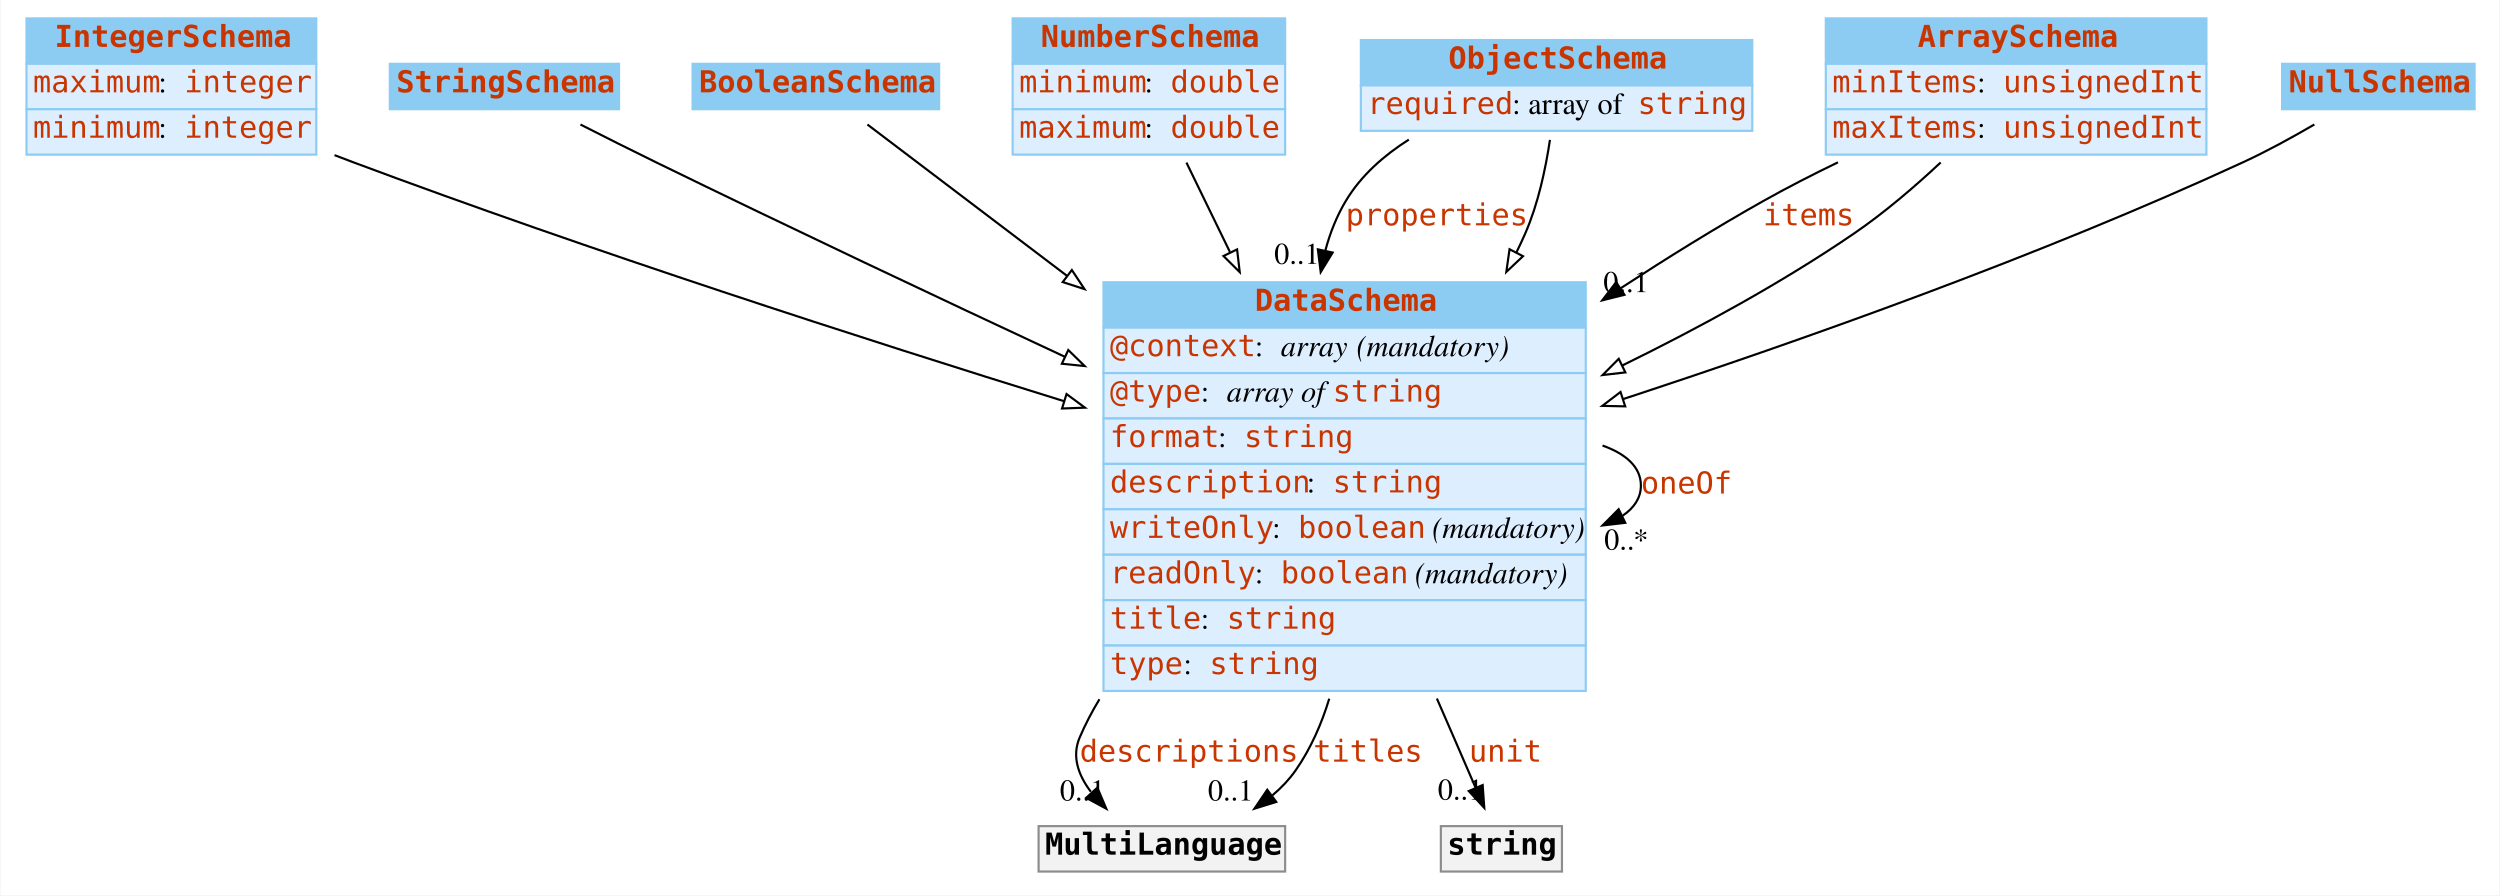
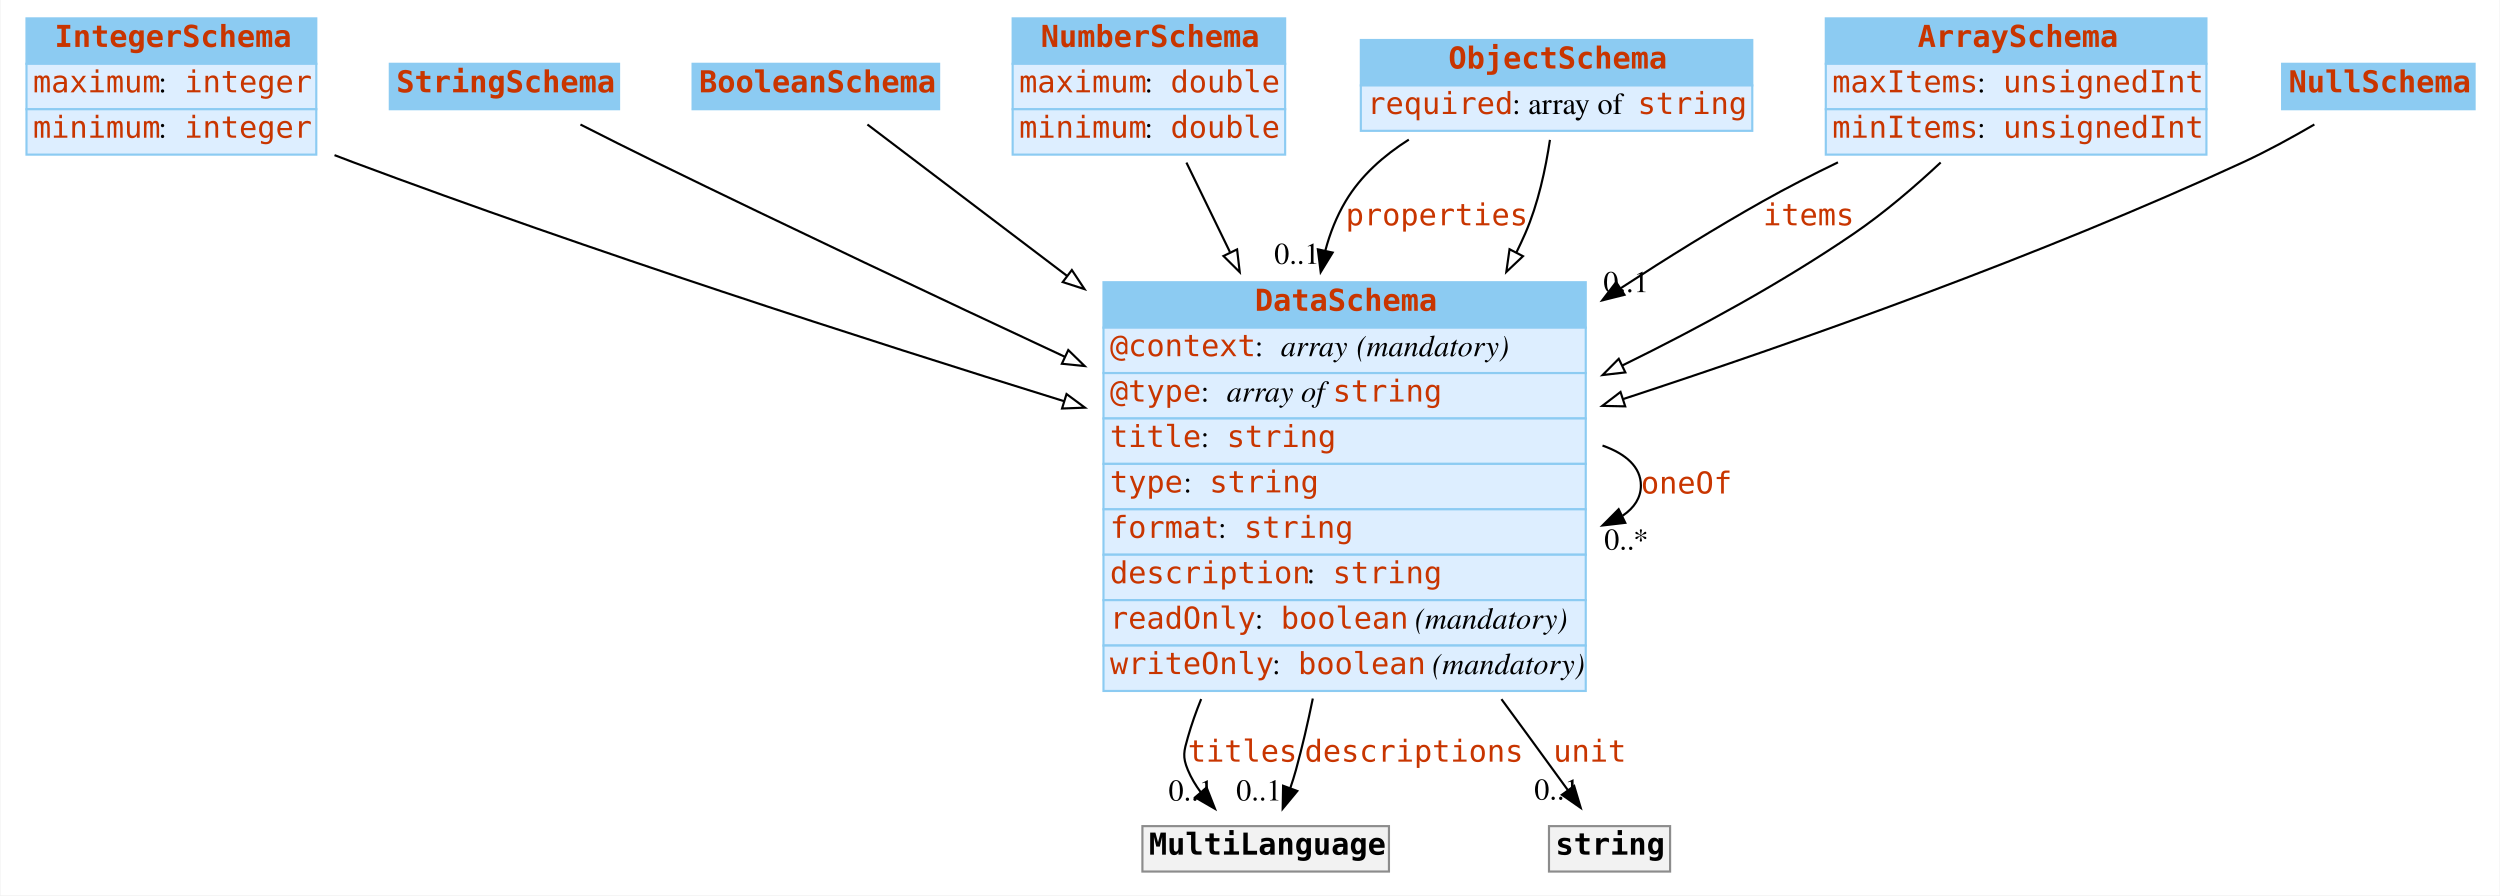
<svg xmlns="http://www.w3.org/2000/svg" width="1156pt" height="414pt" viewBox="0.00 0.00 1155.50 414.00">
  <g id="graph0" class="graph" transform="scale(1 1) rotate(0) translate(4 410)">
    <polygon fill="#ffffff" stroke="transparent" points="-4,4 -4,-410 1151.5,-410 1151.5,4 -4,4" />
    <g id="node1" class="node">
      <polygon fill="#8ccbf2" stroke="transparent" points="8,-380.5 8,-401.5 142,-401.5 142,-380.5 8,-380.5" />
      <polygon fill="none" stroke="#8ccbf2" points="8,-380.5 8,-401.5 142,-401.5 142,-380.5 8,-380.5" />
      <text text-anchor="start" x="21" y="-388.3" font-family="mono" font-weight="bold" font-size="14.00" fill="#c83500">IntegerSchema</text>
      <polygon fill="#ddeeff" stroke="transparent" points="8,-359.5 8,-380.5 142,-380.5 142,-359.5 8,-359.5" />
      <polygon fill="none" stroke="#8ccbf2" points="8,-359.5 8,-380.5 142,-380.5 142,-359.5 8,-359.5" />
      <text text-anchor="start" x="11" y="-367.3" font-family="mono" font-size="14.00" fill="#c83500">maximum</text>
      <text text-anchor="start" x="69" y="-367.3" font-family="Times,serif" font-size="14.00" fill="#000000"> : </text>
      <text text-anchor="start" x="81" y="-367.3" font-family="mono" font-size="14.00" fill="#c83500">integer</text>
      <polygon fill="#ddeeff" stroke="transparent" points="8,-338.5 8,-359.5 142,-359.5 142,-338.5 8,-338.5" />
      <polygon fill="none" stroke="#8ccbf2" points="8,-338.5 8,-359.5 142,-359.5 142,-338.5 8,-338.5" />
      <text text-anchor="start" x="11" y="-346.3" font-family="mono" font-size="14.00" fill="#c83500">minimum</text>
      <text text-anchor="start" x="69" y="-346.3" font-family="Times,serif" font-size="14.00" fill="#000000"> : </text>
      <text text-anchor="start" x="81" y="-346.3" font-family="mono" font-size="14.00" fill="#c83500">integer</text>
    </g>
    <g id="node8" class="node">
      <polygon fill="#8ccbf2" stroke="transparent" points="506,-258.5 506,-279.5 729,-279.5 729,-258.5 506,-258.5" />
      <polygon fill="none" stroke="#8ccbf2" points="506,-258.5 506,-279.5 729,-279.5 729,-258.5 506,-258.5" />
      <text text-anchor="start" x="576" y="-266.3" font-family="mono" font-weight="bold" font-size="14.00" fill="#c83500">DataSchema</text>
      <polygon fill="#ddeeff" stroke="transparent" points="506,-237.5 506,-258.5 729,-258.5 729,-237.5 506,-237.5" />
      <polygon fill="none" stroke="#8ccbf2" points="506,-237.5 506,-258.5 729,-258.5 729,-237.5 506,-237.5" />
      <text text-anchor="start" x="509" y="-245.3" font-family="mono" font-size="14.00" fill="#c83500">@context</text>
      <text text-anchor="start" x="576" y="-245.3" font-family="Times,serif" font-size="14.00" fill="#000000"> : </text>
      <text text-anchor="start" x="588" y="-245.3" font-family="Times,serif" font-style="italic" font-size="14.00" fill="#000000">array</text>
      <text text-anchor="start" x="619" y="-245.3" font-family="Times,serif" font-size="14.00" fill="#000000"> </text>
      <text text-anchor="start" x="623" y="-245.3" font-family="Times,serif" font-style="italic" font-size="14.00" fill="#000000">(mandatory)</text>
      <polygon fill="#ddeeff" stroke="transparent" points="506,-216.5 506,-237.5 729,-237.5 729,-216.5 506,-216.5" />
      <polygon fill="none" stroke="#8ccbf2" points="506,-216.5 506,-237.5 729,-237.5 729,-216.5 506,-216.5" />
      <text text-anchor="start" x="509" y="-224.3" font-family="mono" font-size="14.00" fill="#c83500">@type</text>
      <text text-anchor="start" x="551" y="-224.3" font-family="Times,serif" font-size="14.00" fill="#000000"> : </text>
      <text text-anchor="start" x="563" y="-224.3" font-family="Times,serif" font-style="italic" font-size="14.00" fill="#000000">array of </text>
      <text text-anchor="start" x="612" y="-224.3" font-family="mono" font-size="14.00" fill="#c83500">string</text>
      <polygon fill="#ddeeff" stroke="transparent" points="506,-195.5 506,-216.5 729,-216.5 729,-195.5 506,-195.5" />
      <polygon fill="none" stroke="#8ccbf2" points="506,-195.5 506,-216.5 729,-216.5 729,-195.5 506,-195.5" />
-       <text text-anchor="start" x="509" y="-203.3" font-family="mono" font-size="14.00" fill="#c83500">format</text>
-       <text text-anchor="start" x="559" y="-203.3" font-family="Times,serif" font-size="14.00" fill="#000000"> : </text>
-       <text text-anchor="start" x="571" y="-203.3" font-family="mono" font-size="14.00" fill="#c83500">string</text>
+       <text text-anchor="start" x="509" y="-203.3" font-family="mono" font-size="14.00" fill="#c83500">title</text>
+       <text text-anchor="start" x="551" y="-203.3" font-family="Times,serif" font-size="14.00" fill="#000000"> : </text>
+       <text text-anchor="start" x="563" y="-203.3" font-family="mono" font-size="14.00" fill="#c83500">string</text>
      <polygon fill="#ddeeff" stroke="transparent" points="506,-174.5 506,-195.5 729,-195.5 729,-174.5 506,-174.5" />
      <polygon fill="none" stroke="#8ccbf2" points="506,-174.5 506,-195.5 729,-195.5 729,-174.5 506,-174.5" />
-       <text text-anchor="start" x="509" y="-182.3" font-family="mono" font-size="14.00" fill="#c83500">description</text>
-       <text text-anchor="start" x="600" y="-182.3" font-family="Times,serif" font-size="14.00" fill="#000000"> : </text>
-       <text text-anchor="start" x="612" y="-182.3" font-family="mono" font-size="14.00" fill="#c83500">string</text>
+       <text text-anchor="start" x="509" y="-182.3" font-family="mono" font-size="14.00" fill="#c83500">type</text>
+       <text text-anchor="start" x="543" y="-182.3" font-family="Times,serif" font-size="14.00" fill="#000000"> : </text>
+       <text text-anchor="start" x="555" y="-182.3" font-family="mono" font-size="14.00" fill="#c83500">string</text>
      <polygon fill="#ddeeff" stroke="transparent" points="506,-153.5 506,-174.5 729,-174.5 729,-153.5 506,-153.5" />
      <polygon fill="none" stroke="#8ccbf2" points="506,-153.5 506,-174.5 729,-174.5 729,-153.5 506,-153.5" />
-       <text text-anchor="start" x="509" y="-161.3" font-family="mono" font-size="14.00" fill="#c83500">writeOnly</text>
-       <text text-anchor="start" x="584" y="-161.3" font-family="Times,serif" font-size="14.00" fill="#000000"> : </text>
-       <text text-anchor="start" x="596" y="-161.3" font-family="mono" font-size="14.00" fill="#c83500">boolean</text>
-       <text text-anchor="start" x="654" y="-161.3" font-family="Times,serif" font-size="14.00" fill="#000000"> </text>
-       <text text-anchor="start" x="658" y="-161.3" font-family="Times,serif" font-style="italic" font-size="14.00" fill="#000000">(mandatory)</text>
+       <text text-anchor="start" x="509" y="-161.3" font-family="mono" font-size="14.00" fill="#c83500">format</text>
+       <text text-anchor="start" x="559" y="-161.3" font-family="Times,serif" font-size="14.00" fill="#000000"> : </text>
+       <text text-anchor="start" x="571" y="-161.3" font-family="mono" font-size="14.00" fill="#c83500">string</text>
      <polygon fill="#ddeeff" stroke="transparent" points="506,-132.5 506,-153.5 729,-153.5 729,-132.5 506,-132.5" />
      <polygon fill="none" stroke="#8ccbf2" points="506,-132.5 506,-153.5 729,-153.5 729,-132.5 506,-132.5" />
-       <text text-anchor="start" x="509" y="-140.3" font-family="mono" font-size="14.00" fill="#c83500">readOnly</text>
-       <text text-anchor="start" x="576" y="-140.3" font-family="Times,serif" font-size="14.00" fill="#000000"> : </text>
-       <text text-anchor="start" x="588" y="-140.3" font-family="mono" font-size="14.00" fill="#c83500">boolean</text>
-       <text text-anchor="start" x="646" y="-140.3" font-family="Times,serif" font-size="14.00" fill="#000000"> </text>
-       <text text-anchor="start" x="650" y="-140.3" font-family="Times,serif" font-style="italic" font-size="14.00" fill="#000000">(mandatory)</text>
+       <text text-anchor="start" x="509" y="-140.3" font-family="mono" font-size="14.00" fill="#c83500">description</text>
+       <text text-anchor="start" x="600" y="-140.3" font-family="Times,serif" font-size="14.00" fill="#000000"> : </text>
+       <text text-anchor="start" x="612" y="-140.3" font-family="mono" font-size="14.00" fill="#c83500">string</text>
      <polygon fill="#ddeeff" stroke="transparent" points="506,-111.5 506,-132.5 729,-132.5 729,-111.5 506,-111.5" />
      <polygon fill="none" stroke="#8ccbf2" points="506,-111.5 506,-132.5 729,-132.5 729,-111.5 506,-111.5" />
-       <text text-anchor="start" x="509" y="-119.3" font-family="mono" font-size="14.00" fill="#c83500">title</text>
-       <text text-anchor="start" x="551" y="-119.3" font-family="Times,serif" font-size="14.00" fill="#000000"> : </text>
-       <text text-anchor="start" x="563" y="-119.3" font-family="mono" font-size="14.00" fill="#c83500">string</text>
+       <text text-anchor="start" x="509" y="-119.3" font-family="mono" font-size="14.00" fill="#c83500">readOnly</text>
+       <text text-anchor="start" x="576" y="-119.3" font-family="Times,serif" font-size="14.00" fill="#000000"> : </text>
+       <text text-anchor="start" x="588" y="-119.3" font-family="mono" font-size="14.00" fill="#c83500">boolean</text>
+       <text text-anchor="start" x="646" y="-119.3" font-family="Times,serif" font-size="14.00" fill="#000000"> </text>
+       <text text-anchor="start" x="650" y="-119.3" font-family="Times,serif" font-style="italic" font-size="14.00" fill="#000000">(mandatory)</text>
      <polygon fill="#ddeeff" stroke="transparent" points="506,-90.5 506,-111.5 729,-111.5 729,-90.5 506,-90.5" />
      <polygon fill="none" stroke="#8ccbf2" points="506,-90.5 506,-111.5 729,-111.5 729,-90.5 506,-90.5" />
-       <text text-anchor="start" x="509" y="-98.3" font-family="mono" font-size="14.00" fill="#c83500">type</text>
-       <text text-anchor="start" x="543" y="-98.3" font-family="Times,serif" font-size="14.00" fill="#000000"> : </text>
-       <text text-anchor="start" x="555" y="-98.3" font-family="mono" font-size="14.00" fill="#c83500">string</text>
-     </g>
-     <g id="edge7" class="edge">
+       <text text-anchor="start" x="509" y="-98.3" font-family="mono" font-size="14.00" fill="#c83500">writeOnly</text>
+       <text text-anchor="start" x="584" y="-98.3" font-family="Times,serif" font-size="14.00" fill="#000000"> : </text>
+       <text text-anchor="start" x="596" y="-98.3" font-family="mono" font-size="14.00" fill="#c83500">boolean</text>
+       <text text-anchor="start" x="654" y="-98.3" font-family="Times,serif" font-size="14.00" fill="#000000"> </text>
+       <text text-anchor="start" x="658" y="-98.3" font-family="Times,serif" font-style="italic" font-size="14.00" fill="#000000">(mandatory)</text>
+     </g>
+     <g id="edge8" class="edge">
      <path fill="none" stroke="#000000" d="M150.436,-338.265C153.32,-337.146 156.182,-336.053 159,-335 268.723,-293.99 395.46,-253.109 487.76,-224.489" />
      <polygon fill="#ffffff" stroke="#000000" points="488.91,-227.797 497.428,-221.497 486.84,-221.11 488.91,-227.797" />
    </g>
    <g id="node2" class="node">
      <polygon fill="#8ccbf2" stroke="transparent" points="176,-359.5 176,-380.5 282,-380.5 282,-359.5 176,-359.5" />
      <polygon fill="none" stroke="#8ccbf2" points="176,-359.5 176,-380.5 282,-380.5 282,-359.5 176,-359.5" />
      <text text-anchor="start" x="179" y="-367.3" font-family="mono" font-weight="bold" font-size="14.00" fill="#c83500">StringSchema</text>
    </g>
    <g id="edge13" class="edge">
      <path fill="none" stroke="#000000" d="M264.149,-352.416C275.262,-346.768 287.613,-340.562 299,-335 360.917,-304.754 430.105,-272.093 488.094,-245.037" />
      <polygon fill="#ffffff" stroke="#000000" points="489.717,-248.142 497.301,-240.744 486.759,-241.797 489.717,-248.142" />
    </g>
    <g id="node3" class="node">
      <polygon fill="#8ccbf2" stroke="transparent" points="316,-359.5 316,-380.5 430,-380.5 430,-359.5 316,-359.5" />
      <polygon fill="none" stroke="#8ccbf2" points="316,-359.5 316,-380.5 430,-380.5 430,-359.5 316,-359.5" />
      <text text-anchor="start" x="319" y="-367.3" font-family="mono" font-weight="bold" font-size="14.00" fill="#c83500">BooleanSchema</text>
    </g>
    <g id="edge10" class="edge">
      <path fill="none" stroke="#000000" d="M396.84,-352.425C418.97,-335.646 453.748,-309.277 489.183,-282.41" />
      <polygon fill="#ffffff" stroke="#000000" points="491.375,-285.141 497.229,-276.31 487.146,-279.563 491.375,-285.141" />
    </g>
    <g id="node4" class="node">
      <polygon fill="#8ccbf2" stroke="transparent" points="464,-380.5 464,-401.5 590,-401.5 590,-380.5 464,-380.5" />
      <polygon fill="none" stroke="#8ccbf2" points="464,-380.5 464,-401.5 590,-401.5 590,-380.5 464,-380.5" />
      <text text-anchor="start" x="477" y="-388.3" font-family="mono" font-weight="bold" font-size="14.00" fill="#c83500">NumberSchema</text>
      <polygon fill="#ddeeff" stroke="transparent" points="464,-359.5 464,-380.5 590,-380.5 590,-359.5 464,-359.5" />
      <polygon fill="none" stroke="#8ccbf2" points="464,-359.5 464,-380.5 590,-380.5 590,-359.5 464,-359.5" />
-       <text text-anchor="start" x="467" y="-367.3" font-family="mono" font-size="14.00" fill="#c83500">minimum</text>
+       <text text-anchor="start" x="467" y="-367.3" font-family="mono" font-size="14.00" fill="#c83500">maximum</text>
      <text text-anchor="start" x="525" y="-367.3" font-family="Times,serif" font-size="14.00" fill="#000000"> : </text>
      <text text-anchor="start" x="537" y="-367.3" font-family="mono" font-size="14.00" fill="#c83500">double</text>
      <polygon fill="#ddeeff" stroke="transparent" points="464,-338.5 464,-359.5 590,-359.5 590,-338.5 464,-338.5" />
      <polygon fill="none" stroke="#8ccbf2" points="464,-338.5 464,-359.5 590,-359.5 590,-338.5 464,-338.5" />
-       <text text-anchor="start" x="467" y="-346.3" font-family="mono" font-size="14.00" fill="#c83500">maximum</text>
+       <text text-anchor="start" x="467" y="-346.3" font-family="mono" font-size="14.00" fill="#c83500">minimum</text>
      <text text-anchor="start" x="525" y="-346.3" font-family="Times,serif" font-size="14.00" fill="#000000"> : </text>
      <text text-anchor="start" x="537" y="-346.3" font-family="mono" font-size="14.00" fill="#c83500">double</text>
    </g>
-     <g id="edge9" class="edge">
+     <g id="edge7" class="edge">
      <path fill="none" stroke="#000000" d="M544.353,-334.83C550.275,-322.657 557.24,-308.34 564.472,-293.474" />
      <polygon fill="#ffffff" stroke="#000000" points="567.775,-294.685 569.003,-284.161 561.481,-291.622 567.775,-294.685" />
    </g>
    <g id="node5" class="node">
      <polygon fill="#8ccbf2" stroke="transparent" points="625,-370.5 625,-391.5 806,-391.5 806,-370.5 625,-370.5" />
      <polygon fill="none" stroke="#8ccbf2" points="625,-370.5 625,-391.5 806,-391.5 806,-370.5 625,-370.5" />
      <text text-anchor="start" x="665.5" y="-378.3" font-family="mono" font-weight="bold" font-size="14.00" fill="#c83500">ObjectSchema</text>
      <polygon fill="#ddeeff" stroke="transparent" points="625,-349.5 625,-370.5 806,-370.5 806,-349.5 625,-349.5" />
      <polygon fill="none" stroke="#8ccbf2" points="625,-349.5 625,-370.5 806,-370.5 806,-349.5 625,-349.5" />
      <text text-anchor="start" x="628" y="-357.3" font-family="mono" font-size="14.00" fill="#c83500">required</text>
      <text text-anchor="start" x="695" y="-357.3" font-family="Times,serif" font-size="14.00" fill="#000000"> : array of </text>
      <text text-anchor="start" x="753" y="-357.3" font-family="mono" font-size="14.00" fill="#c83500">string</text>
    </g>
    <g id="edge1" class="edge">
      <path fill="none" stroke="#000000" d="M647.192,-345.442C635.56,-338.071 624.987,-328.731 618,-317 613.764,-309.888 610.708,-302.153 608.582,-294.114" />
      <polygon fill="#000000" stroke="#000000" points="611.969,-293.213 606.435,-284.178 605.127,-294.692 611.969,-293.213" />
      <text text-anchor="start" x="618" y="-305.8" font-family="mono" font-size="14.00" fill="#c83500">properties</text>
      <text text-anchor="middle" x="595.435" y="-287.978" font-family="Times,serif" font-size="14.00" fill="#000000">0..1</text>
    </g>
    <g id="edge12" class="edge">
      <path fill="none" stroke="#000000" d="M712.444,-345.316C710.46,-332.021 706.994,-315.674 701,-302 699.739,-299.124 698.399,-296.249 696.991,-293.382" />
      <polygon fill="#ffffff" stroke="#000000" points="699.976,-291.535 692.273,-284.261 693.758,-294.751 699.976,-291.535" />
    </g>
    <g id="node6" class="node">
      <polygon fill="#8ccbf2" stroke="transparent" points="840,-380.5 840,-401.5 1016,-401.5 1016,-380.5 840,-380.5" />
      <polygon fill="none" stroke="#8ccbf2" points="840,-380.5 840,-401.5 1016,-401.5 1016,-380.5 840,-380.5" />
      <text text-anchor="start" x="882.5" y="-388.3" font-family="mono" font-weight="bold" font-size="14.00" fill="#c83500">ArraySchema</text>
      <polygon fill="#ddeeff" stroke="transparent" points="840,-359.5 840,-380.5 1016,-380.5 1016,-359.5 840,-359.5" />
      <polygon fill="none" stroke="#8ccbf2" points="840,-359.5 840,-380.5 1016,-380.5 1016,-359.5 840,-359.5" />
-       <text text-anchor="start" x="843" y="-367.3" font-family="mono" font-size="14.00" fill="#c83500">minItems</text>
+       <text text-anchor="start" x="843" y="-367.3" font-family="mono" font-size="14.00" fill="#c83500">maxItems</text>
      <text text-anchor="start" x="910" y="-367.3" font-family="Times,serif" font-size="14.00" fill="#000000"> : </text>
      <text text-anchor="start" x="922" y="-367.3" font-family="mono" font-size="14.00" fill="#c83500">unsignedInt</text>
      <polygon fill="#ddeeff" stroke="transparent" points="840,-338.5 840,-359.5 1016,-359.5 1016,-338.5 840,-338.5" />
      <polygon fill="none" stroke="#8ccbf2" points="840,-338.5 840,-359.5 1016,-359.5 1016,-338.5 840,-338.5" />
-       <text text-anchor="start" x="843" y="-346.3" font-family="mono" font-size="14.00" fill="#c83500">maxItems</text>
+       <text text-anchor="start" x="843" y="-346.3" font-family="mono" font-size="14.00" fill="#c83500">minItems</text>
      <text text-anchor="start" x="910" y="-346.3" font-family="Times,serif" font-size="14.00" fill="#000000"> : </text>
      <text text-anchor="start" x="922" y="-346.3" font-family="mono" font-size="14.00" fill="#c83500">unsignedInt</text>
    </g>
    <g id="edge2" class="edge">
      <path fill="none" stroke="#000000" d="M845.622,-334.938C833.843,-329.247 822,-323.186 811,-317 789.24,-304.763 766.767,-290.838 745.172,-276.737" />
      <polygon fill="#000000" stroke="#000000" points="746.901,-273.685 736.623,-271.116 743.056,-279.534 746.901,-273.685" />
      <text text-anchor="start" x="811" y="-305.8" font-family="mono" font-size="14.00" fill="#c83500">items</text>
      <text text-anchor="middle" x="747.623" y="-274.916" font-family="Times,serif" font-size="14.00" fill="#000000">0..1</text>
    </g>
-     <g id="edge8" class="edge">
+     <g id="edge9" class="edge">
      <path fill="none" stroke="#000000" d="M893.111,-334.865C881.02,-323.57 866.978,-311.55 853,-302 819.871,-279.367 781.703,-258.554 745.851,-240.976" />
      <polygon fill="#ffffff" stroke="#000000" points="747.315,-237.796 736.79,-236.577 744.258,-244.093 747.315,-237.796" />
    </g>
    <g id="node7" class="node">
      <polygon fill="#8ccbf2" stroke="transparent" points="1051,-359.5 1051,-380.5 1140,-380.5 1140,-359.5 1051,-359.5" />
      <polygon fill="none" stroke="#8ccbf2" points="1051,-359.5 1051,-380.5 1140,-380.5 1140,-359.5 1051,-359.5" />
      <text text-anchor="start" x="1054" y="-367.3" font-family="mono" font-weight="bold" font-size="14.00" fill="#c83500">NullSchema</text>
    </g>
    <g id="edge11" class="edge">
      <path fill="none" stroke="#000000" d="M1065.913,-352.446C1055.708,-346.491 1044.036,-340.095 1033,-335 939.407,-291.792 829.501,-252.767 746.169,-225.432" />
      <polygon fill="#ffffff" stroke="#000000" points="747.247,-222.102 736.655,-222.324 745.074,-228.756 747.247,-222.102" />
    </g>
-     <g id="edge5" class="edge">
+     <g id="edge6" class="edge">
      <path fill="none" stroke="#000000" d="M736.75,-203.976C747.646,-200.135 754.5,-193.977 754.5,-185.5 754.5,-179.805 751.406,-175.156 746.071,-171.553" />
      <polygon fill="#000000" stroke="#000000" points="747.274,-168.247 736.75,-167.024 744.214,-174.543 747.274,-168.247" />
      <text text-anchor="start" x="754.5" y="-181.8" font-family="mono" font-size="14.00" fill="#c83500">oneOf</text>
      <text text-anchor="middle" x="747.75" y="-155.824" font-family="Times,serif" font-size="14.00" fill="#000000">0..*</text>
    </g>
    <g id="node9" class="node">
-       <polygon fill="#f2f2f2" stroke="transparent" points="476,-7 476,-28 590,-28 590,-7 476,-7" />
-       <polygon fill="none" stroke="#8c8c8c" points="476,-7 476,-28 590,-28 590,-7 476,-7" />
-       <text text-anchor="start" x="479" y="-14.8" font-family="mono" font-weight="bold" font-size="14.00" fill="#000000">MultiLanguage</text>
+       <polygon fill="#f2f2f2" stroke="transparent" points="524,-7 524,-28 638,-28 638,-7 524,-7" />
+       <polygon fill="none" stroke="#8c8c8c" points="524,-7 524,-28 638,-28 638,-7 524,-7" />
+       <text text-anchor="start" x="527" y="-14.8" font-family="mono" font-weight="bold" font-size="14.00" fill="#000000">MultiLanguage</text>
    </g>
    <g id="edge3" class="edge">
-       <path fill="none" stroke="#000000" d="M504.13,-86.662C500.67,-80.952 497.592,-75.058 495,-69 491.237,-60.203 494.375,-51.518 500.174,-43.877" />
-       <polygon fill="#000000" stroke="#000000" points="503.166,-45.79 507.311,-36.039 497.99,-41.077 503.166,-45.79" />
-       <text text-anchor="start" x="495" y="-57.8" font-family="mono" font-size="14.00" fill="#c83500">descriptions</text>
-       <text text-anchor="middle" x="496.311" y="-39.839" font-family="Times,serif" font-size="14.00" fill="#000000">0..1</text>
-     </g>
-     <g id="edge6" class="edge">
-       <path fill="none" stroke="#000000" d="M610.401,-86.93C606.822,-75.201 601.848,-63.898 595,-54 591.979,-49.634 588.244,-45.723 584.115,-42.237" />
-       <polygon fill="#000000" stroke="#000000" points="585.894,-39.199 575.778,-36.05 581.722,-44.82 585.894,-39.199" />
-       <text text-anchor="start" x="603" y="-57.8" font-family="mono" font-size="14.00" fill="#c83500">titles</text>
-       <text text-anchor="middle" x="564.778" y="-39.85" font-family="Times,serif" font-size="14.00" fill="#000000">0..1</text>
+       <path fill="none" stroke="#000000" d="M551.168,-86.761C548.778,-80.887 546.689,-74.947 545,-69 543.178,-62.587 542.449,-60.159 545,-54 546.517,-50.338 548.607,-46.854 551.023,-43.599" />
+       <polygon fill="#000000" stroke="#000000" points="553.688,-45.868 557.559,-36.005 548.383,-41.301 553.688,-45.868" />
+       <text text-anchor="start" x="545" y="-57.8" font-family="mono" font-size="14.00" fill="#c83500">titles</text>
+       <text text-anchor="middle" x="546.559" y="-39.805" font-family="Times,serif" font-size="14.00" fill="#000000">0..1</text>
+     </g>
+     <g id="edge5" class="edge">
+       <path fill="none" stroke="#000000" d="M602.792,-86.999C600.506,-75.796 597.915,-64.602 595,-54 594.233,-51.212 593.328,-48.341 592.351,-45.495" />
+       <polygon fill="#000000" stroke="#000000" points="595.616,-44.232 588.861,-36.069 589.052,-46.663 595.616,-44.232" />
+       <text text-anchor="start" x="599" y="-57.8" font-family="mono" font-size="14.00" fill="#c83500">descriptions</text>
+       <text text-anchor="middle" x="577.861" y="-39.869" font-family="Times,serif" font-size="14.00" fill="#000000">0..1</text>
    </g>
    <g id="node10" class="node">
-       <polygon fill="#f2f2f2" stroke="transparent" points="662,-7 662,-28 718,-28 718,-7 662,-7" />
-       <polygon fill="none" stroke="#8c8c8c" points="662,-7 662,-28 718,-28 718,-7 662,-7" />
-       <text text-anchor="start" x="665" y="-14.8" font-family="mono" font-weight="bold" font-size="14.00" fill="#000000">string</text>
+       <polygon fill="#f2f2f2" stroke="transparent" points="712,-7 712,-28 768,-28 768,-7 712,-7" />
+       <polygon fill="none" stroke="#8c8c8c" points="712,-7 712,-28 768,-28 768,-7 712,-7" />
+       <text text-anchor="start" x="715" y="-14.8" font-family="mono" font-weight="bold" font-size="14.00" fill="#000000">string</text>
    </g>
    <g id="edge4" class="edge">
-       <path fill="none" stroke="#000000" d="M660.165,-86.998C662.82,-80.909 665.448,-74.872 668,-69 671.26,-61.498 674.775,-53.368 678.019,-45.85" />
-       <polygon fill="#000000" stroke="#000000" points="681.337,-46.992 682.081,-36.423 674.909,-44.221 681.337,-46.992" />
-       <text text-anchor="start" x="675" y="-57.8" font-family="mono" font-size="14.00" fill="#c83500">unit</text>
-       <text text-anchor="middle" x="671.081" y="-40.223" font-family="Times,serif" font-size="14.00" fill="#000000">0..1</text>
+       <path fill="none" stroke="#000000" d="M690.015,-86.709C694.414,-80.72 698.769,-74.782 703,-69 708.788,-61.091 715.057,-52.471 720.76,-44.607" />
+       <polygon fill="#000000" stroke="#000000" points="723.645,-46.591 726.678,-36.44 717.977,-42.484 723.645,-46.591" />
+       <text text-anchor="start" x="714" y="-57.8" font-family="mono" font-size="14.00" fill="#c83500">unit</text>
+       <text text-anchor="middle" x="715.678" y="-40.239" font-family="Times,serif" font-size="14.00" fill="#000000">0..1</text>
    </g>
  </g>
</svg>
